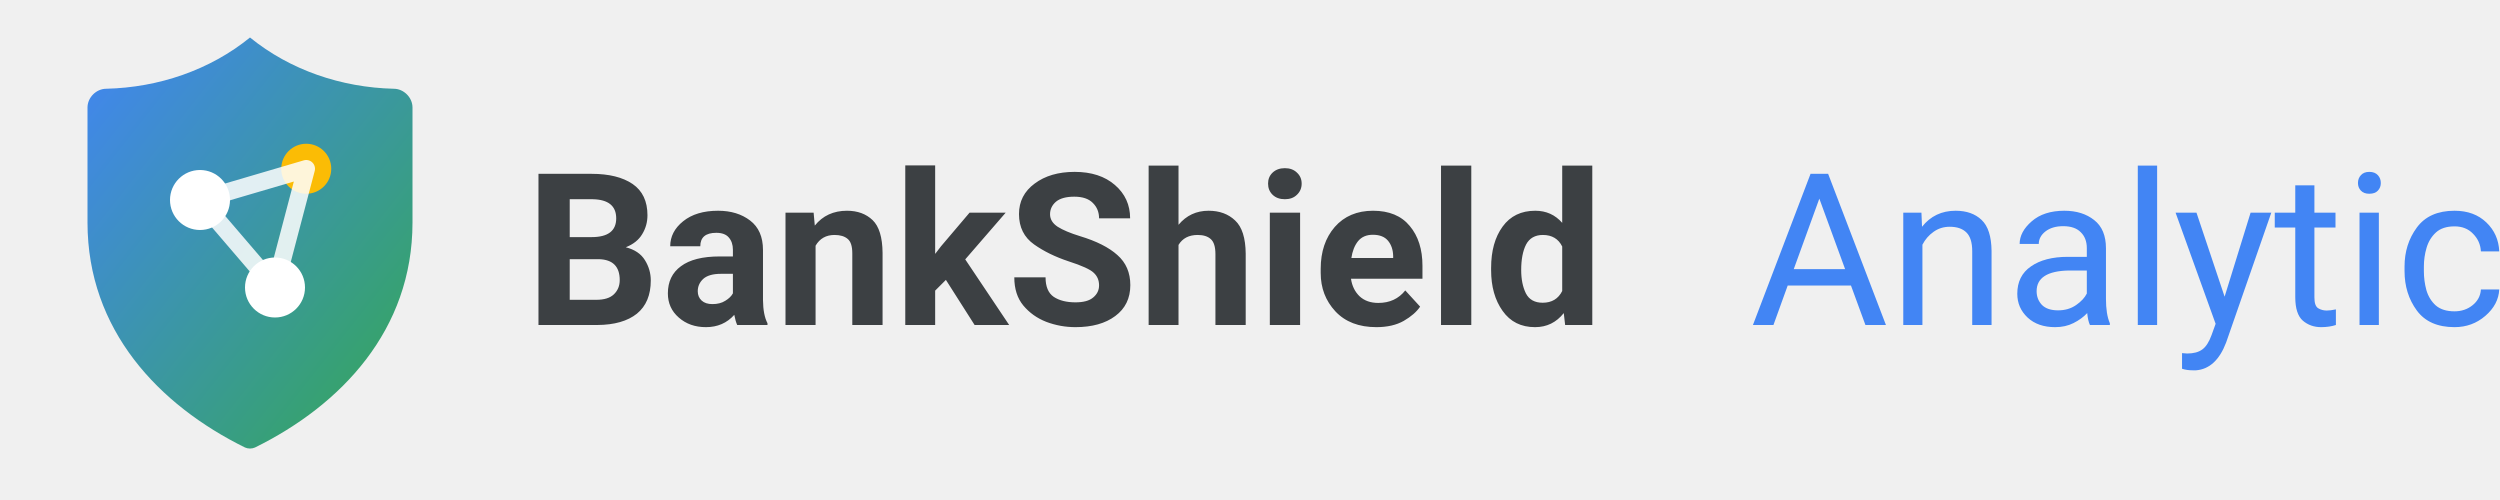
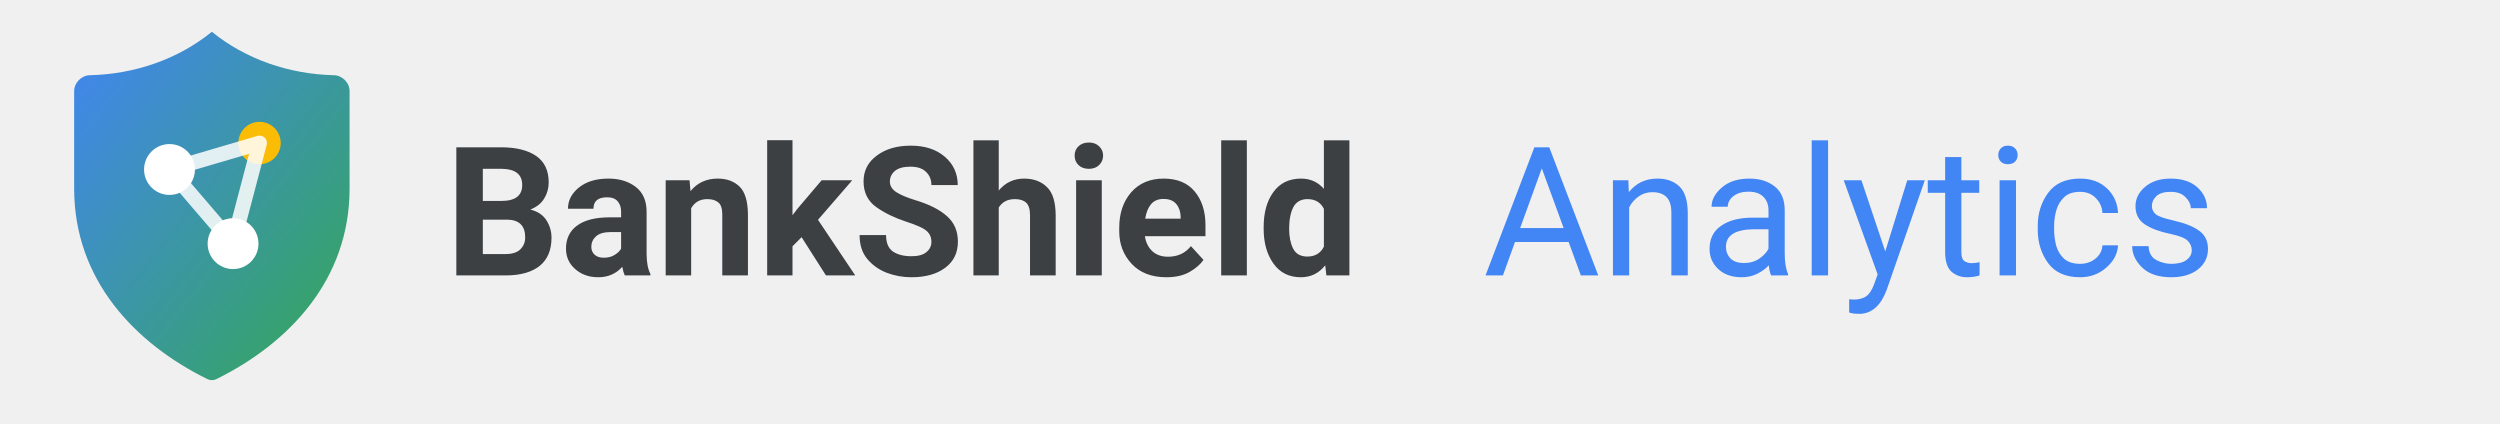
- <svg xmlns="http://www.w3.org/2000/svg" width="200" height="40" viewBox="0 0 200 40">
+ <svg xmlns="http://www.w3.org/2000/svg" width="236" height="40" viewBox="0 0 236 40">
  <defs>
    <linearGradient id="g" x1="0" x2="1" y1="0" y2="1">
      <stop offset="0" stop-color="#4285F4" />
      <stop offset="1" stop-color="#34A853" />
    </linearGradient>
  </defs>
  <path d="M20 3c3.2 2.6 7.3 4 11.5 4.1.8 0 1.5.7 1.5 1.5v9.2c0 8.6-5.7 14.6-12.6 18a1 1 0 0 1-.8 0C12.7 32.4 7 26.4 7 17.8V8.6c0-.8.7-1.5 1.5-1.5C12.7 7 16.8 5.6 20 3z" fill="url(#g)" />
  <circle cx="16" cy="16" r="2.4" fill="#FFFFFF" />
  <circle cx="24.5" cy="13.5" r="2" fill="#FBBC05" />
  <circle cx="22" cy="23" r="2.4" fill="#FFFFFF" />
  <path d="M16 16l8.5-2.5M16 16l6 7M24.5 13.5L22 23" stroke="#FFFFFF" stroke-width="1.4" stroke-linecap="round" opacity="0.85" />
  <text x="42" y="26" font-family="Roboto, Arial, sans-serif" font-size="17" font-weight="700" fill="#3C4043">BankShield</text>
  <text x="140" y="26" font-family="Roboto, Arial, sans-serif" font-size="17" font-weight="400" fill="#4285F4">Analytics</text>
</svg>
